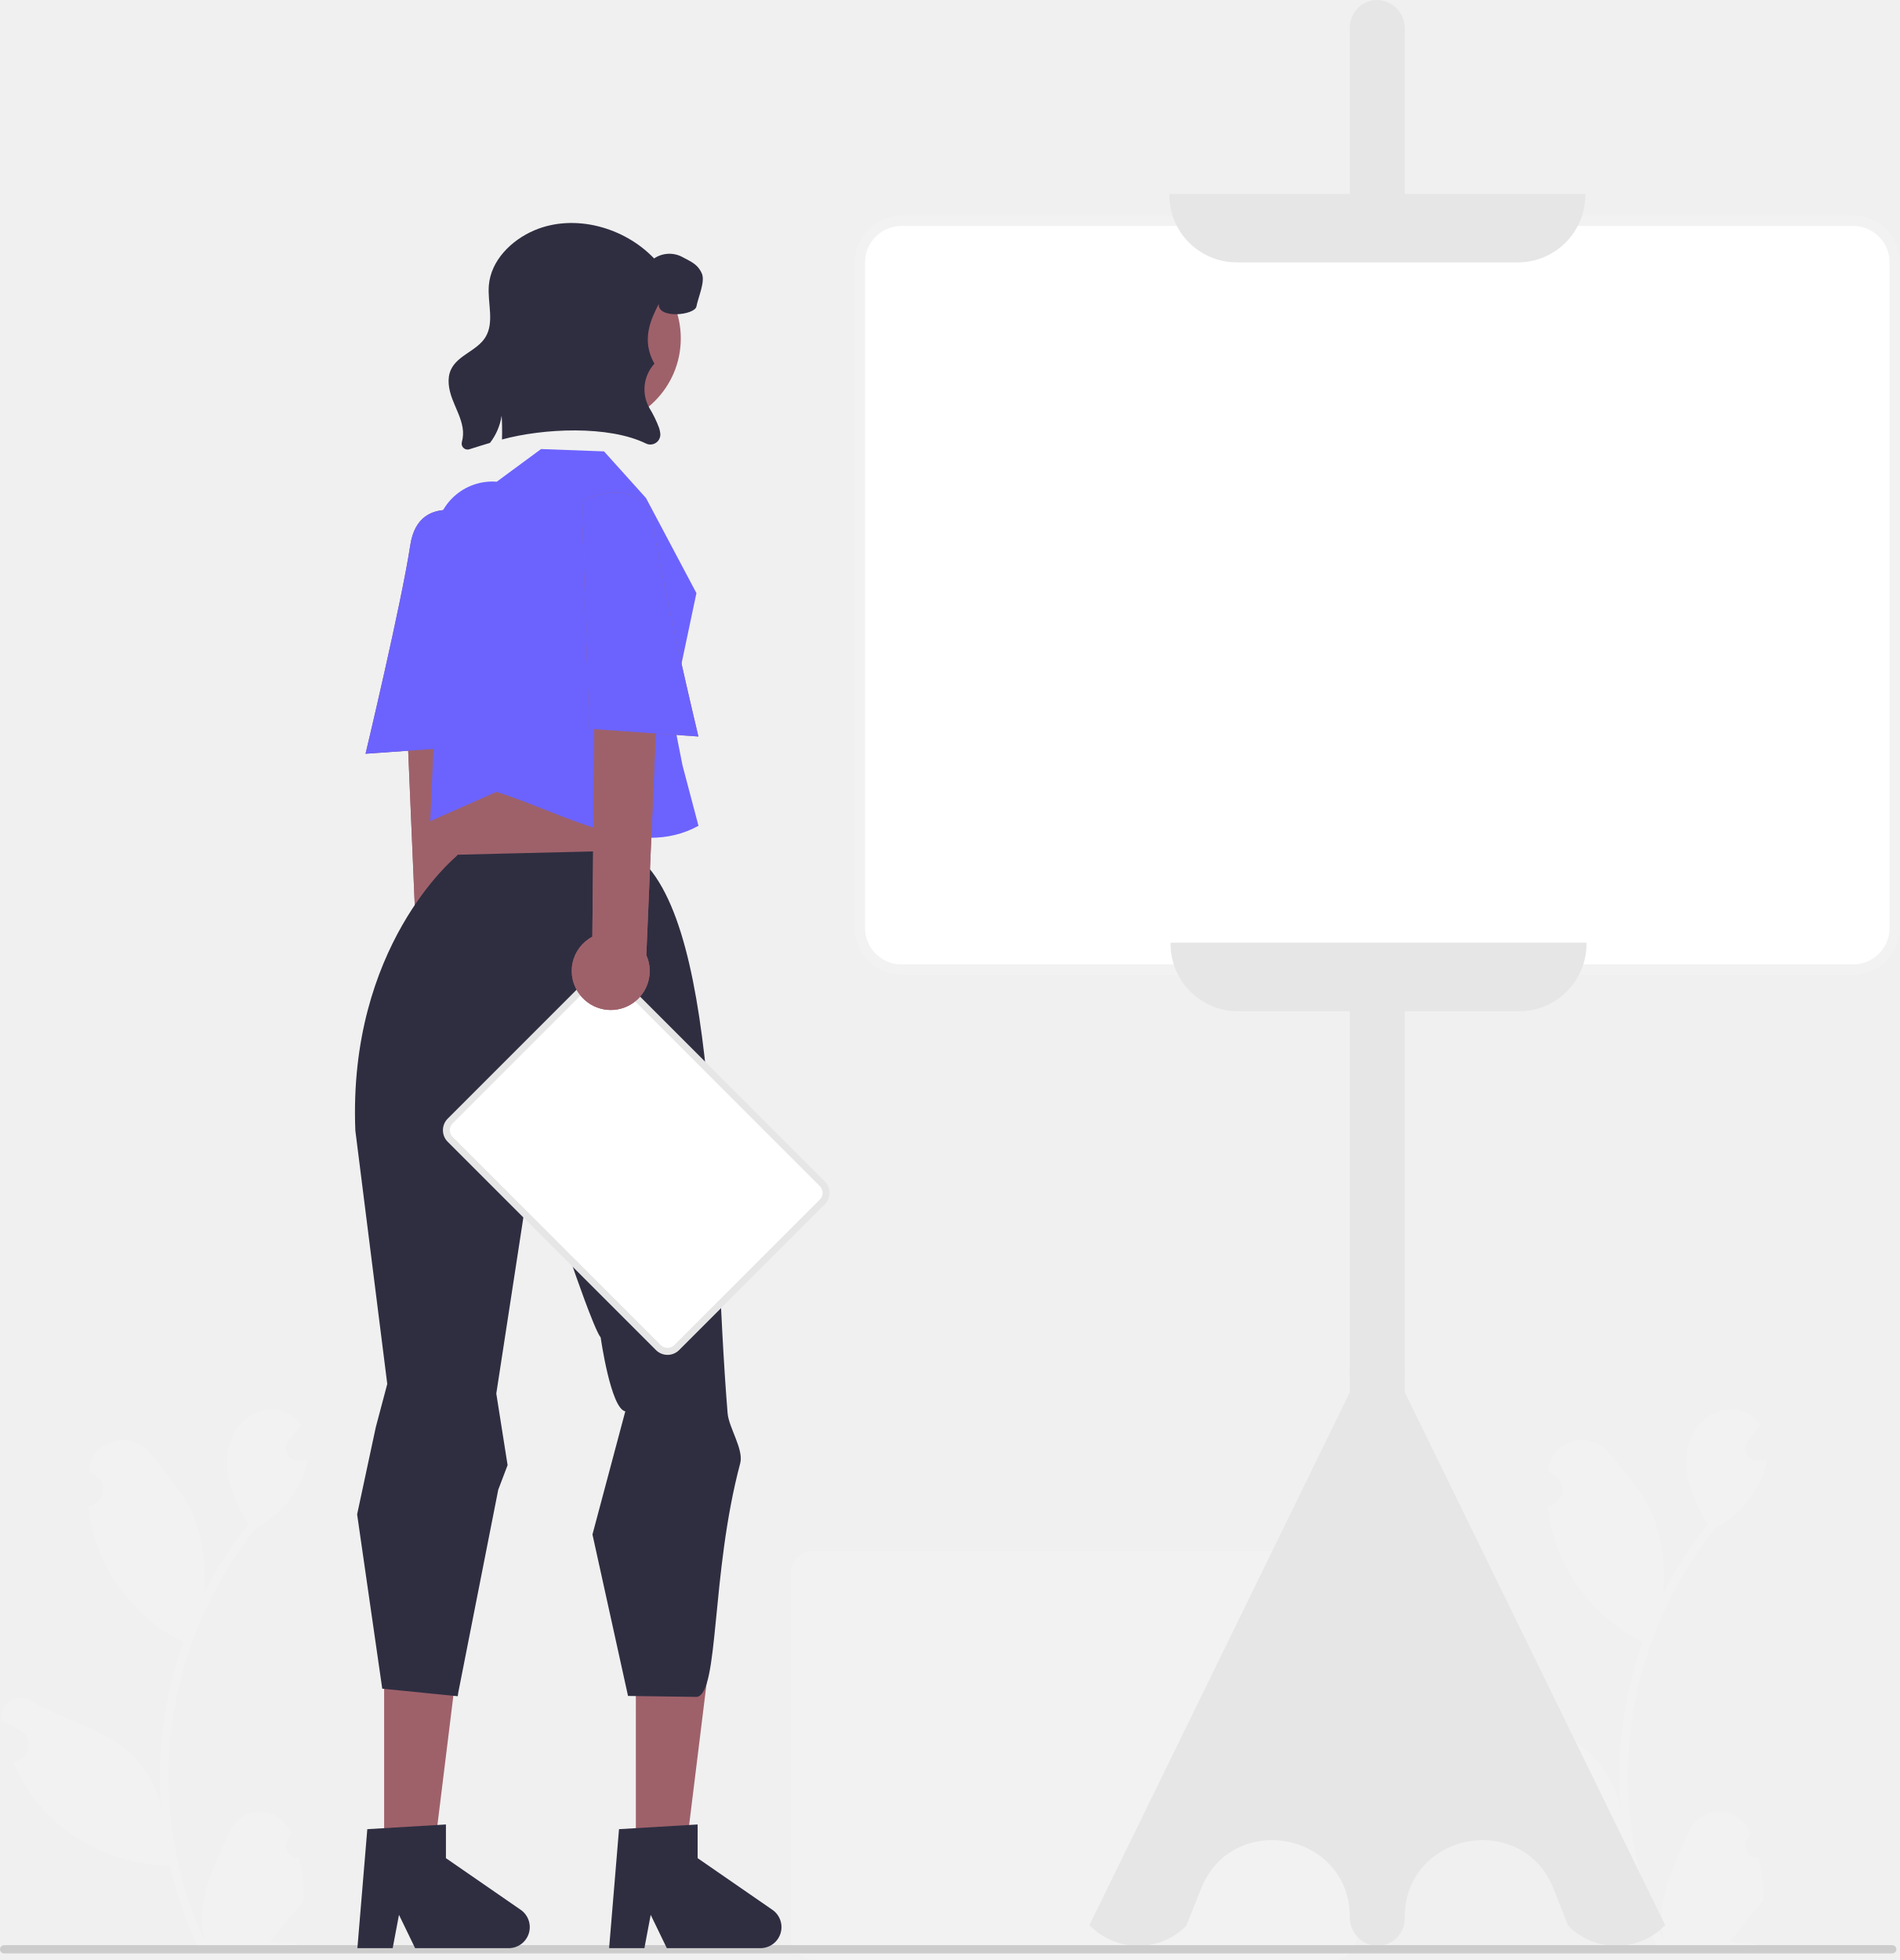
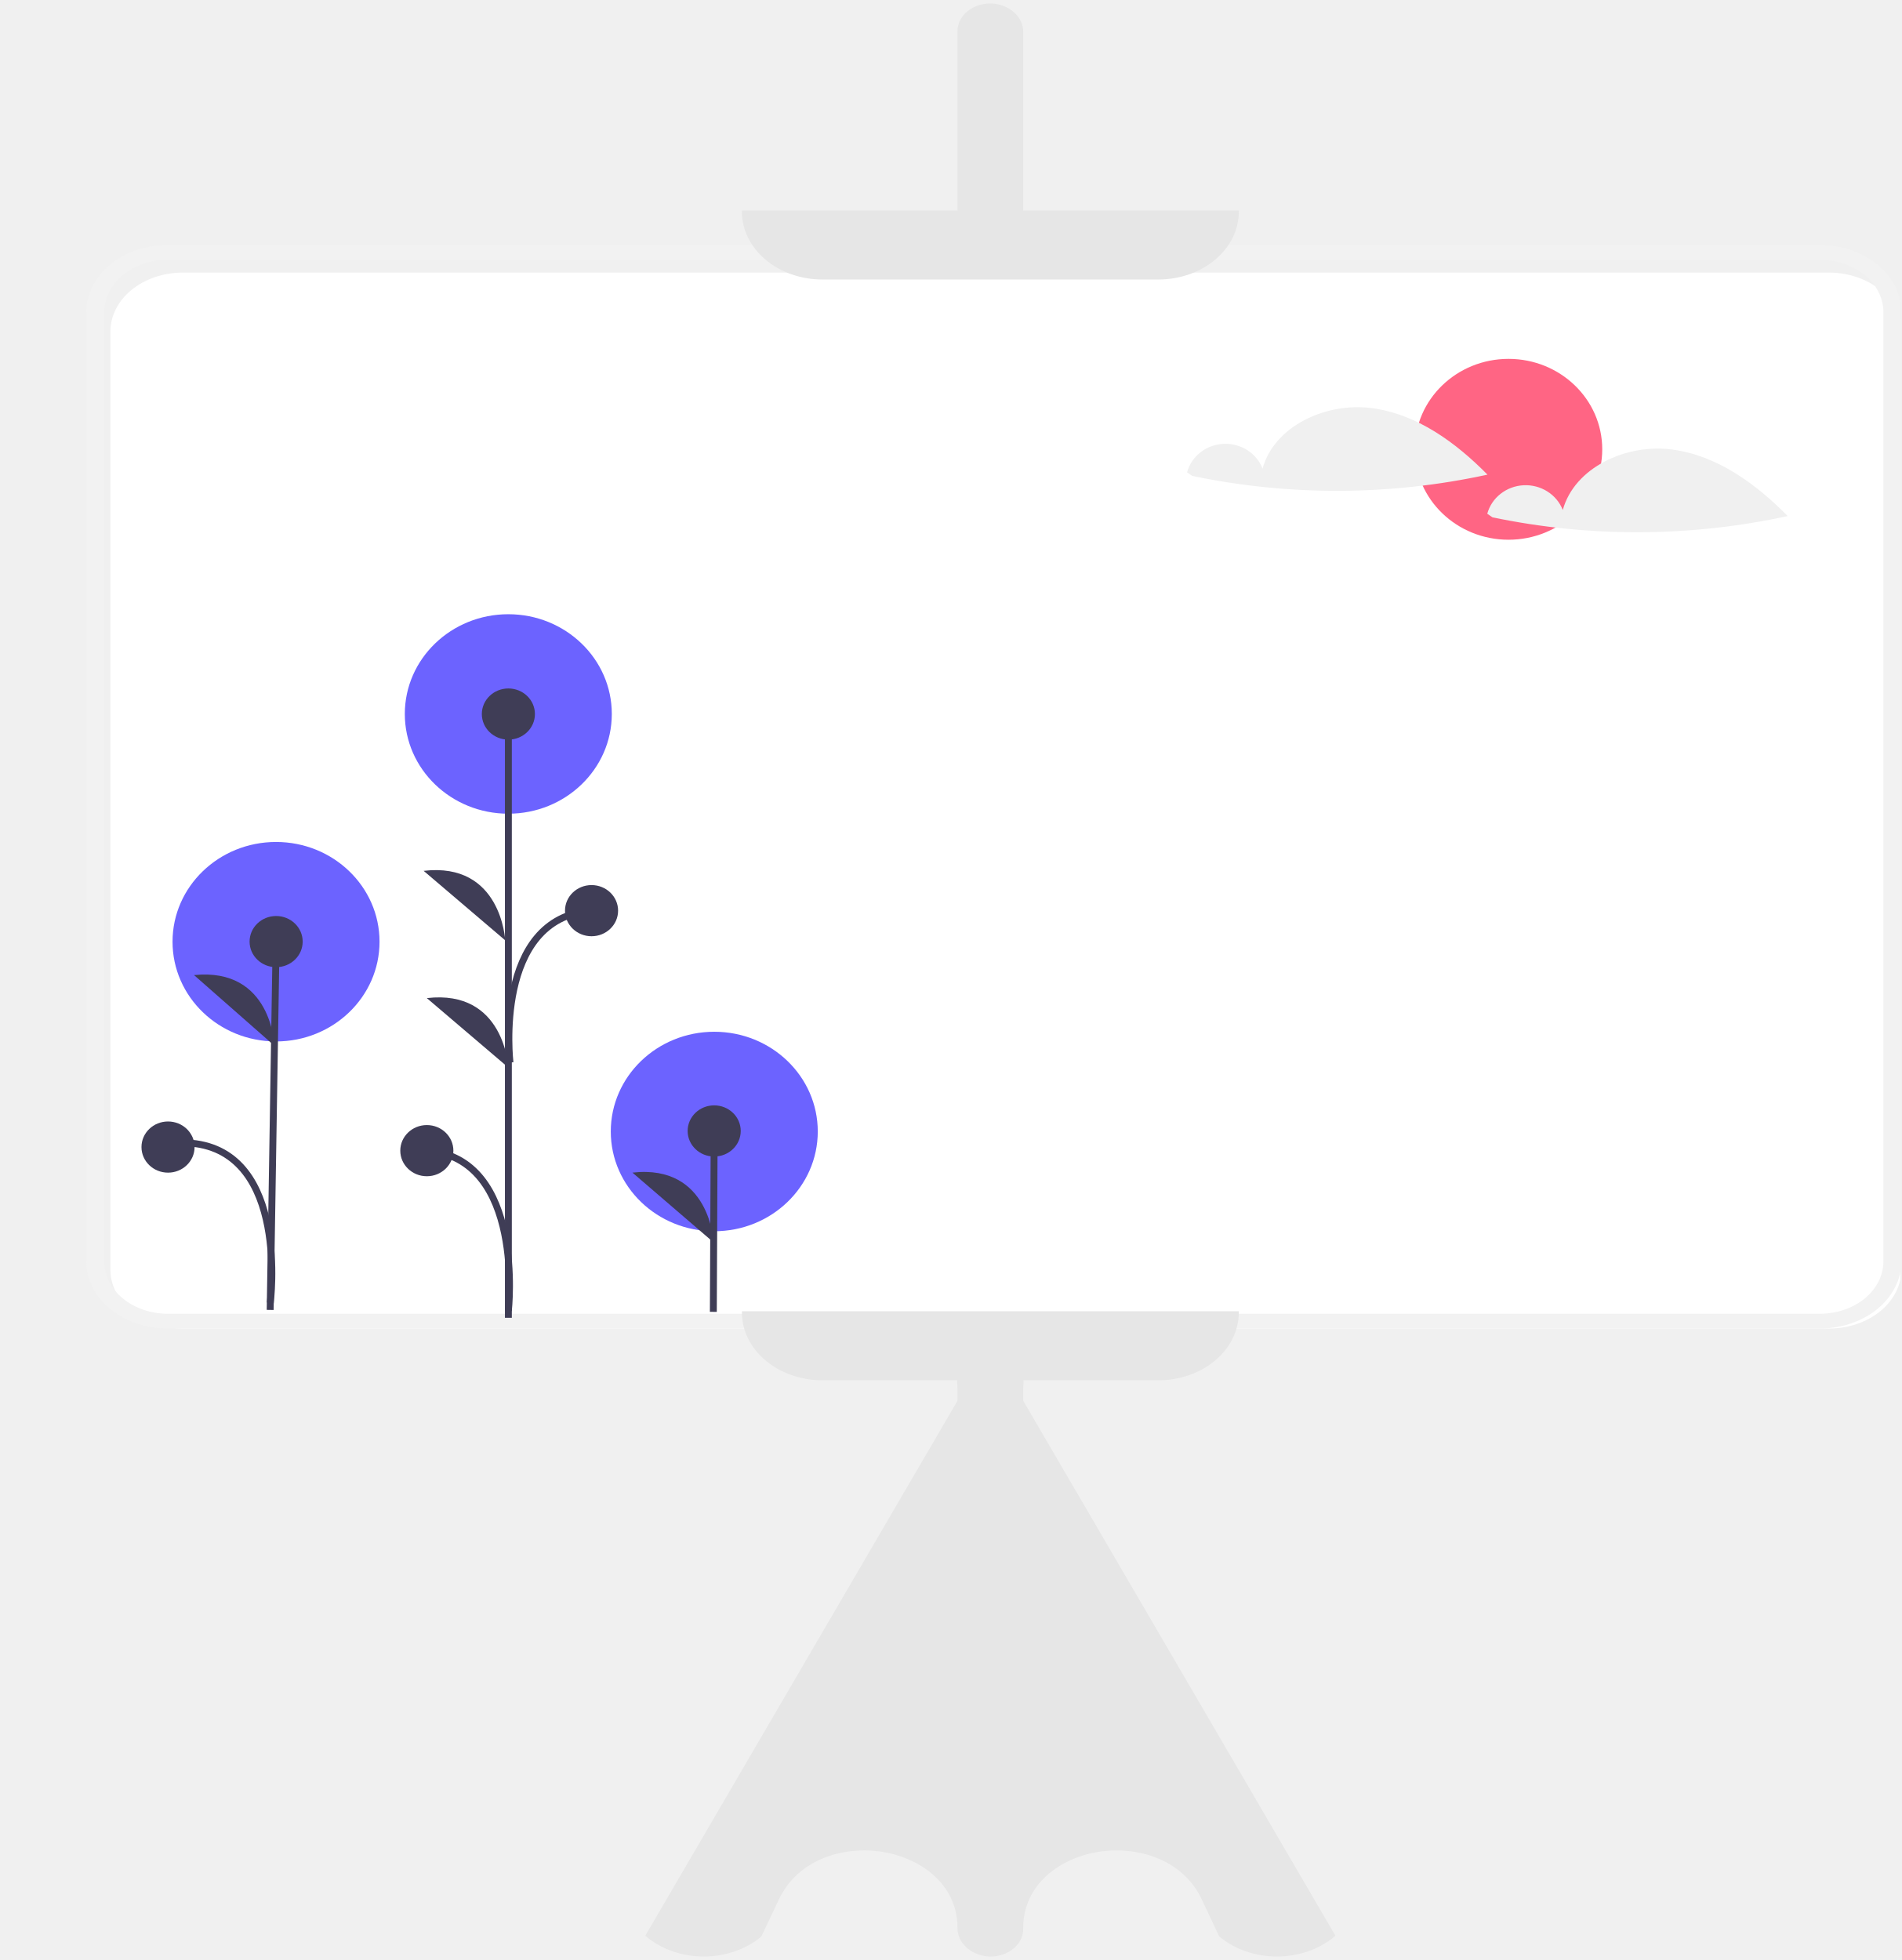
- <svg xmlns="http://www.w3.org/2000/svg" data-name="Layer 1" width="550.71" height="567.986" viewBox="0 0 550.71 567.986">
-   <path d="M711.247,733.993H560.521a6.616,6.616,0,0,1-6.609-6.608V622.005a6.616,6.616,0,0,1,6.609-6.609h150.725a6.616,6.616,0,0,1,6.608,6.609V727.385A6.616,6.616,0,0,1,711.247,733.993Z" transform="translate(-324.6448 -166.0071)" fill="#f2f2f2" />
-   <path d="M464.932,459.293a11.226,11.226,0,0,0-3.595-16.835l-.95-100.813-18.842,8.647,4.144,97.501A11.287,11.287,0,0,0,464.932,459.293Z" transform="translate(-324.6448 -166.0071)" fill="#9e616a" />
-   <path d="M464.424,316.121s-18.329-8.891-20.864,7.884-12.961,60.433-12.961,60.433l31.639-2.238Z" transform="translate(-324.6448 -166.0071)" fill="#9e616a" />
-   <path d="M464.932,459.293a11.226,11.226,0,0,0-3.595-16.835l-.95-100.813-18.842,8.647,4.144,97.501A11.287,11.287,0,0,0,464.932,459.293Z" transform="translate(-324.6448 -166.0071)" fill="#9e616a" />
-   <path d="M464.424,316.121s-18.329-8.891-20.864,7.884-12.961,60.433-12.961,60.433l31.639-2.238Z" transform="translate(-324.6448 -166.0071)" fill="#6c63ff" />
-   <path d="M411.353,704.466a3.613,3.613,0,0,1-2.619-6.263c.091-.362.156-.622.248-.984q-.049-.118-.098-.236a9.703,9.703,0,0,0-17.898.067c-2.927,7.051-6.654,14.113-7.572,21.568a28.705,28.705,0,0,0,.504,9.872,115.086,115.086,0,0,1-10.469-47.799,111.08,111.08,0,0,1,.689-12.392q.571-5.06,1.584-10.047a116.419,116.419,0,0,1,23.087-49.342,30.983,30.983,0,0,0,12.886-13.369,23.634,23.634,0,0,0,2.149-6.458c-.627.082-1.265.134-1.892.175-.195.01-.401.021-.597.031l-.074.003a3.58,3.58,0,0,1-2.94-5.832q.406-.5.813-.999c.411-.514.833-1.018,1.244-1.532a1.784,1.784,0,0,0,.134-.154c.473-.586.946-1.162,1.419-1.748a10.352,10.352,0,0,0-3.394-3.28c-4.741-2.777-11.281-.854-14.706,3.435-3.435,4.288-4.083,10.304-2.89,15.662a41.485,41.485,0,0,0,5.738,12.793c-.257.329-.525.648-.782.977a117.171,117.171,0,0,0-12.23,19.375,48.709,48.709,0,0,0-2.908-22.624c-2.783-6.715-8.001-12.37-12.595-18.175-5.519-6.973-16.835-3.93-17.807,4.909q-.014.128-.028.257,1.024.577,2.004,1.226a4.901,4.901,0,0,1-1.976,8.919l-.1.015a48.767,48.767,0,0,0,1.285,7.291A50.21,50.21,0,0,0,376.563,641.273c.401.206.792.411,1.193.607a119.598,119.598,0,0,0-6.438,30.296,113.435,113.435,0,0,0,.082,18.315l-.031-.216a29.974,29.974,0,0,0-10.232-17.308c-7.874-6.469-18.999-8.851-27.494-14.05a5.625,5.625,0,0,0-8.616,5.473q.017.114.035.227a32.926,32.926,0,0,1,3.692,1.779q1.024.578,2.004,1.226a4.901,4.901,0,0,1-1.976,8.919l-.1.015c-.072.01-.134.021-.206.031a48.808,48.808,0,0,0,8.978,14.058A50.254,50.254,0,0,0,373.9,706.637h.01a119.563,119.563,0,0,0,8.032,23.447h28.692c.103-.319.195-.648.288-.967a32.599,32.599,0,0,1-7.939-.473c2.129-2.612,4.257-5.245,6.386-7.857a1.781,1.781,0,0,0,.134-.154c1.08-1.337,2.17-2.663,3.25-4l.001-.002a47.75,47.75,0,0,0-1.399-12.164Z" transform="translate(-324.6448 -166.0071)" fill="#f2f2f2" />
-   <path d="M834.353,704.466a3.613,3.613,0,0,1-2.619-6.263c.091-.362.156-.622.248-.984q-.049-.118-.098-.236a9.703,9.703,0,0,0-17.898.067c-2.927,7.051-6.654,14.113-7.572,21.568a28.705,28.705,0,0,0,.504,9.872,115.086,115.086,0,0,1-10.469-47.799,111.08,111.08,0,0,1,.689-12.392q.571-5.06,1.584-10.047a116.419,116.419,0,0,1,23.087-49.342,30.983,30.983,0,0,0,12.886-13.369,23.634,23.634,0,0,0,2.149-6.458c-.627.082-1.265.134-1.892.175-.195.01-.401.021-.597.031l-.074.003a3.58,3.58,0,0,1-2.94-5.832q.406-.5.813-.999c.411-.514.833-1.018,1.244-1.532a1.784,1.784,0,0,0,.134-.154c.473-.586.946-1.162,1.419-1.748a10.352,10.352,0,0,0-3.394-3.28c-4.741-2.777-11.281-.854-14.706,3.435-3.435,4.288-4.083,10.304-2.89,15.662a41.485,41.485,0,0,0,5.738,12.793c-.257.329-.525.648-.782.977a117.171,117.171,0,0,0-12.23,19.375,48.709,48.709,0,0,0-2.908-22.624c-2.783-6.715-8.001-12.37-12.595-18.175-5.519-6.973-16.835-3.93-17.807,4.909q-.014.128-.028.257,1.024.577,2.004,1.226a4.901,4.901,0,0,1-1.976,8.919l-.1.015a48.767,48.767,0,0,0,1.285,7.291A50.21,50.21,0,0,0,799.563,641.273c.401.206.792.411,1.193.607a119.598,119.598,0,0,0-6.438,30.296,113.435,113.435,0,0,0,.082,18.315l-.031-.216a29.974,29.974,0,0,0-10.232-17.308c-7.874-6.469-18.999-8.851-27.494-14.05a5.625,5.625,0,0,0-8.616,5.473q.017.114.035.227a32.926,32.926,0,0,1,3.692,1.779q1.024.578,2.004,1.226a4.901,4.901,0,0,1-1.976,8.919l-.1.015c-.072.01-.134.021-.206.031a48.808,48.808,0,0,0,8.978,14.058A50.254,50.254,0,0,0,796.9,706.637h.01a119.563,119.563,0,0,0,8.032,23.447h28.692c.103-.319.195-.648.288-.967a32.599,32.599,0,0,1-7.939-.473c2.129-2.612,4.257-5.245,6.386-7.857a1.781,1.781,0,0,0,.134-.154c1.08-1.337,2.17-2.663,3.25-4l.001-.002a47.75,47.75,0,0,0-1.399-12.164Z" transform="translate(-324.6448 -166.0071)" fill="#f2f2f2" />
-   <path d="M723.864,729.896c-.083,0-.165-.002-.248-.004a8.169,8.169,0,0,1-7.702-8.255c0-12.795-9.14-20.259-18.197-21.98-9.058-1.72-20.298,1.871-24.989,13.776l-4.265,10.707a19.672,19.672,0,0,1-27.787,0l-.252-.252.157-.321,75.334-154.134v-3.777a19.488,19.488,0,0,1,.002-3.5l-.002-388.203a7.946,7.946,0,0,1,8.19-7.943,8.169,8.169,0,0,1,7.703,8.255v387.936a19.489,19.489,0,0,1-.002,3.5l.002,3.731,75.491,154.456-.252.252a19.672,19.672,0,0,1-27.787,0l-.112-.17-4.153-10.537c-4.691-11.904-15.93-15.493-24.989-13.776-9.058,1.721-18.197,9.185-18.197,21.98v.312a7.947,7.947,0,0,1-7.943,7.946Z" transform="translate(-324.6448 -166.0071)" fill="#e6e6e6" />
-   <path d="M861.763,446.993H585.96A12.106,12.106,0,0,1,573.867,434.901v-192.828A12.106,12.106,0,0,1,585.96,229.98H861.763a12.106,12.106,0,0,1,12.092,12.093v192.828A12.106,12.106,0,0,1,861.763,446.993Z" transform="translate(-324.6448 -166.0071)" fill="#fff" />
-   <path d="M861.763,448.493H585.96a13.608,13.608,0,0,1-13.593-13.592V242.072a13.608,13.608,0,0,1,13.593-13.592H861.763a13.608,13.608,0,0,1,13.592,13.592V434.901A13.608,13.608,0,0,1,861.763,448.493ZM585.96,231.48a10.604,10.604,0,0,0-10.593,10.592V434.901a10.605,10.605,0,0,0,10.593,10.592H861.763a10.604,10.604,0,0,0,10.592-10.592V242.072a10.604,10.604,0,0,0-10.592-10.592Z" transform="translate(-324.6448 -166.0071)" fill="#f2f2f2" />
-   <path d="M764.64,242.036H683.083a19.525,19.525,0,0,1-19.503-19.503v-.355H784.143v.355A19.525,19.525,0,0,1,764.64,242.036Z" transform="translate(-324.6448 -166.0071)" fill="#e6e6e6" />
-   <path d="M764.994,459.049H683.437a19.525,19.525,0,0,1-19.503-19.503v-.355H784.497v.355A19.525,19.525,0,0,1,764.994,459.049Z" transform="translate(-324.6448 -166.0071)" fill="#e6e6e6" />
-   <path d="M874.315,730.889a1.186,1.186,0,0,1-1.19,1.19h-547.29a1.19,1.19,0,0,1,0-2.38h547.29A1.187,1.187,0,0,1,874.315,730.889Z" transform="translate(-324.6448 -166.0071)" fill="#ccc" />
-   <polygon points="184.306 537.181 198.722 537.181 205.58 481.575 184.303 481.576 184.306 537.181" fill="#9e616a" />
-   <path d="M504.069,696.077l22.789-1.36v9.764l21.666,14.963a6.099,6.099,0,0,1-3.466,11.118H517.927l-4.676-9.658-1.826,9.658H501.195Z" transform="translate(-324.6448 -166.0071)" fill="#2f2e41" />
-   <polygon points="135.277 227.892 133.865 234.622 132.664 259.447 180.908 252.915 184.613 224.169 179.492 215.755 135.277 227.892" fill="#9e616a" />
-   <polygon points="111.347 537.181 125.763 537.181 132.621 481.575 111.344 481.576 111.347 537.181" fill="#9e616a" />
-   <path d="M428.171,604.948l-.001-.149,5.396-25.192,3.328-12.541-9.249-73.429c-2.178-53.348,28.772-78.993,29.016-79.245l.671-.698,49.636-1.215c26.706,16.001,23.683,103.519,28.573,163.039.349,4.244,4.731,10.509,3.654,14.546-8.546,32.027-6.043,66.661-12.553,67.685l-19.961-.277-10.309-46.789,9.516-35.686c-4.221-.778-7.137-21.412-7.137-21.412-1.839-2.184-8.188-20.756-8.188-20.756l-8.466-51.41-13.601,88.424,3.276,20.744-2.711,7.133-11.608,58.886-.123.949L435.443,655.37Z" transform="translate(-324.6448 -166.0071)" fill="#2f2e41" />
-   <path d="M431.11,696.077l22.789-1.36v9.764l21.666,14.963a6.099,6.099,0,0,1-3.466,11.118H444.968l-4.676-9.658-1.826,9.658H428.236Z" transform="translate(-324.6448 -166.0071)" fill="#2f2e41" />
-   <path d="M499.723,296.813l12.168,13.52,14.615,27.547-7.179,33.968,3.139,15.94,4.635,17.522c-17.86,9.879-39.074-3.764-58.563-9.824l-19.176,8.472,1.014-23.322.52-58.76a16.469,16.469,0,0,1,17.732-16.275h0l12.844-9.464Z" transform="translate(-324.6448 -166.0071)" fill="#6c63ff" />
-   <circle cx="171.67" cy="98.072" r="25.657" fill="#9e616a" />
-   <path d="M526.506,254.82c-.452,2.514-11.253,3.727-10.928-.745-2.101,4.211-5.242,10.322-1.242,17.322a10.983,10.983,0,0,0-1.482,12.813,33.153,33.153,0,0,1,2.847,5.845,8.875,8.875,0,0,1,.325,1.515,2.898,2.898,0,0,1-4.124,2.974c-10.88-5.329-29.854-4.426-41.758-1.174q.119-3.473-.095-6.931a17.134,17.134,0,0,1-3.378,7.914c-2.038.603-4.036,1.229-5.971,1.848a1.715,1.715,0,0,1-2.181-2.094,9.647,9.647,0,0,0,.206-4.203c-.492-2.903-1.951-5.527-2.982-8.279s-1.618-5.916-.357-8.573c1.959-4.124,7.478-5.385,9.913-9.247,2.736-4.338.611-9.992,1.039-15.107.603-7.232,6.527-13.109,13.204-15.948,11.562-4.917,26.027-.935,34.695,8.153a7.938,7.938,0,0,1,8.303-.357c2.562,1.372,4.401,2.086,5.551,4.758C529.1,247.651,526.966,252.298,526.506,254.82Z" transform="translate(-324.6448 -166.0071)" fill="#2f2e41" />
-   <path d="M515.486,556.54l-60.365-60.365a3.747,3.747,0,0,1-0-5.293l42.204-42.204a3.747,3.747,0,0,1,5.293,0l60.365,60.365a3.747,3.747,0,0,1-0,5.293l-42.204,42.204A3.747,3.747,0,0,1,515.486,556.54Z" transform="translate(-324.6448 -166.0071)" fill="#fff" />
-   <path d="M518.133,558.633a4.71,4.71,0,0,1-3.354-1.387L454.414,496.882a4.746,4.746,0,0,1,0-6.707l42.204-42.204a4.746,4.746,0,0,1,6.708,0l60.364,60.364a4.746,4.746,0,0,1,0,6.707l-42.204,42.204A4.71,4.71,0,0,1,518.133,558.633ZM499.972,448.584a2.72,2.72,0,0,0-1.939.802l-42.205,42.204a2.747,2.747,0,0,0,0,3.879l60.365,60.364a2.815,2.815,0,0,0,3.879,0l42.204-42.204a2.747,2.747,0,0,0,0-3.879l-60.365-60.364A2.721,2.721,0,0,0,499.972,448.584Z" transform="translate(-324.6448 -166.0071)" fill="#e6e6e6" />
-   <path d="M492.742,454.293a11.226,11.226,0,0,1,3.595-16.835l.95-100.813,18.842,8.647-4.144,97.501A11.287,11.287,0,0,1,492.742,454.293Z" transform="translate(-324.6448 -166.0071)" fill="#9e616a" />
-   <path d="M493.249,311.121s18.329-8.891,20.864,7.884,12.961,60.433,12.961,60.433l-31.639-2.238Z" transform="translate(-324.6448 -166.0071)" fill="#9e616a" />
-   <path d="M492.742,454.293a11.226,11.226,0,0,1,3.595-16.835l.95-100.813,18.842,8.647-4.144,97.501A11.287,11.287,0,0,1,492.742,454.293Z" transform="translate(-324.6448 -166.0071)" fill="#9e616a" />
-   <path d="M493.249,311.121s18.329-8.891,20.864,7.884,12.961,60.433,12.961,60.433l-31.639-2.238Z" transform="translate(-324.6448 -166.0071)" fill="#6c63ff" />
+ <svg xmlns="http://www.w3.org/2000/svg" width="551" height="568" viewBox="0 0 551 568" fill="none">
+   <g clip-path="url(#clip0_1_2)">
+     <path d="M287.004 567C286.905 567 286.806 566.998 286.707 566.996C284.191 566.876 281.827 565.947 280.107 564.404C278.388 562.86 277.445 560.821 277.476 558.71C277.476 545.867 266.522 538.376 255.667 536.648C244.811 534.922 231.339 538.527 225.717 550.476L220.605 561.223C216.185 564.916 210.197 566.99 203.954 566.99C197.711 566.99 191.722 564.916 187.303 561.223L187 560.971L187.188 560.648L277.476 405.937V402.146C277.351 400.977 277.352 399.801 277.478 398.633L277.476 8.976C277.476 7.908 277.732 6.851 278.229 5.867C278.726 4.884 279.454 3.994 280.37 3.25C281.285 2.507 282.37 1.925 283.559 1.539C284.748 1.153 286.018 0.971 287.292 1.004C289.809 1.124 292.173 2.053 293.892 3.596C295.612 5.14 296.554 7.179 296.524 9.29V398.678C296.649 399.846 296.648 401.022 296.522 402.191L296.524 405.936L387 560.971L386.697 561.223C382.278 564.916 376.289 566.99 370.046 566.99C363.803 566.99 357.815 564.916 353.395 561.223L353.261 561.053L348.283 550.476C342.661 538.528 329.191 534.925 318.334 536.648C307.478 538.376 296.524 545.867 296.524 558.71V559.024C296.524 561.139 295.521 563.167 293.736 564.663C291.95 566.158 289.529 566.999 287.004 567L287.004 567Z" fill="#E6E6E6" />
+     <path d="M530.08 385H52.921C47.374 384.995 42.057 383.197 38.135 380C34.213 376.804 32.006 372.47 32 367.949V96.051C32.006 91.531 34.212 87.196 38.134 84C42.057 80.803 47.374 79.005 52.921 79H530.08C535.626 79.005 540.944 80.803 544.866 84C548.788 87.197 550.994 91.531 551 96.051V367.949C550.994 372.47 548.787 376.804 544.865 380C540.943 383.197 535.626 384.995 530.08 385Z" fill="white" />
+     <path d="M527.403 385H48.598C42.342 384.994 36.344 382.949 31.92 379.312C27.496 375.676 25.007 370.745 25 365.602V90.399C25.007 85.256 27.496 80.325 31.92 76.688C36.344 73.051 42.341 71.006 48.598 71H527.403C533.659 71.006 539.657 73.052 544.081 76.688C548.504 80.325 550.993 85.256 551 90.399V365.602C550.993 370.745 548.504 375.675 544.081 379.312C539.657 382.949 533.659 384.994 527.403 385V385ZM48.598 75.282C43.722 75.286 39.048 76.88 35.6 79.714C32.153 82.548 30.214 86.391 30.208 90.399V365.602C30.214 369.61 32.154 373.452 35.601 376.286C39.048 379.12 43.722 380.714 48.598 380.718H527.403C532.278 380.714 536.952 379.12 540.4 376.286C543.847 373.452 545.786 369.61 545.792 365.602V90.399C545.786 86.391 543.847 82.548 540.4 79.714C536.953 76.88 532.279 75.286 527.403 75.282H48.598Z" fill="#F2F2F2" />
+     <path d="M335.706 81H238.294C232.118 80.994 226.197 78.923 221.83 75.24C217.463 71.558 215.007 66.565 215 61.357V61H359V61.357C358.993 66.565 356.537 71.558 352.17 75.24C347.803 78.923 341.882 80.994 335.706 81Z" fill="#E6E6E6" />
+     <path d="M335.706 400H238.294C232.118 399.994 226.197 397.923 221.83 394.24C217.463 390.558 215.007 385.565 215 380.357V380H359V380.357C358.993 385.565 356.537 390.558 352.17 394.24C347.803 397.923 341.882 399.994 335.706 400V400Z" fill="#E6E6E6" />
+     <path d="M437.159 156.414C452.159 156.414 464.319 144.681 464.319 130.207C464.319 115.733 452.159 104 437.159 104C422.16 104 410 115.733 410 130.207C410 144.681 422.16 156.414 437.159 156.414Z" fill="#FF6584" />
+     <path d="M397.485 118.261C384.322 116.544 369.295 123.409 365.884 135.795C365.024 133.593 363.461 131.712 361.42 130.423C359.38 129.134 356.967 128.504 354.532 128.624C352.096 128.745 349.763 129.61 347.87 131.094C345.977 132.577 344.622 134.603 344 136.879L345.507 137.92C373.714 143.806 402.913 143.679 431.063 137.547C421.907 128.262 410.648 119.977 397.485 118.261Z" fill="#F0F0F0" />
+     <path d="M484.485 130.261C471.322 128.544 456.295 135.409 452.884 147.795C452.024 145.593 450.461 143.712 448.42 142.423C446.38 141.134 443.967 140.504 441.532 140.624C439.096 140.745 436.763 141.61 434.87 143.094C432.977 144.577 431.622 146.603 431 148.879L432.507 149.92C460.714 155.806 489.913 155.679 518.063 149.547C508.907 140.262 497.648 131.977 484.485 130.261Z" fill="#F0F0F0" />
+     <path d="M206.992 356.807C223.557 356.807 236.985 343.867 236.985 327.904C236.985 311.941 223.557 299 206.992 299C190.428 299 177 311.941 177 327.904C177 343.867 190.428 356.807 206.992 356.807Z" fill="#6C63FF" />
+     <path d="M206.721 380.174L206.965 327.745" stroke="#3F3D56" stroke-width="2" stroke-miterlimit="10" />
+     <path d="M206.966 335.159C211.216 335.159 214.66 331.839 214.66 327.745C214.66 323.65 211.216 320.33 206.966 320.33C202.717 320.33 199.273 323.65 199.273 327.745C199.273 331.839 202.717 335.159 206.966 335.159Z" fill="#3F3D56" />
+     <path d="M206.815 360.058C206.815 360.058 205.823 337.272 183.279 339.822Z" fill="#3F3D56" />
+     <path d="M147.305 235.807C163.87 235.807 177.298 222.867 177.298 206.904C177.298 190.941 163.87 178 147.305 178C130.741 178 117.313 190.941 117.313 206.904C117.313 222.867 130.741 235.807 147.305 235.807Z" fill="#6C63FF" />
+     <path d="M147.324 381.892V207.01" stroke="#3F3D56" stroke-width="2" stroke-miterlimit="10" />
+     <path d="M147.324 214.341C151.573 214.341 155.018 211.022 155.018 206.927C155.018 202.832 151.573 199.513 147.324 199.513C143.075 199.513 139.63 202.832 139.63 206.927C139.63 211.022 143.075 214.341 147.324 214.341Z" fill="#3F3D56" />
+     <path d="M123.694 340.87C127.943 340.87 131.387 337.55 131.387 333.455C131.387 329.361 127.943 326.041 123.694 326.041C119.445 326.041 116 329.361 116 333.455C116 337.55 119.445 340.87 123.694 340.87Z" fill="#3F3D56" />
+     <path d="M146.4 272.5C146.4 272.5 145.301 249.719 122.769 252.367Z" fill="#3F3D56" />
+     <path d="M147.324 309.382C147.324 309.382 146.225 286.601 123.694 289.249Z" fill="#3F3D56" />
+     <path d="M147.324 379.854C147.324 379.854 152.27 335.574 123.694 333.455" stroke="#3F3D56" stroke-width="2" stroke-miterlimit="10" />
+     <path d="M171.427 271.32C175.676 271.32 179.12 268.001 179.12 263.906C179.12 259.811 175.676 256.492 171.427 256.492C167.178 256.492 163.733 259.811 163.733 263.906C163.733 268.001 167.178 271.32 171.427 271.32Z" fill="#3F3D56" />
+     <path d="M147.796 307.943C147.796 307.943 142.85 266.024 171.427 263.906" stroke="#3F3D56" stroke-width="2" stroke-miterlimit="10" />
+     <path d="M48.694 339.829C52.943 339.829 56.387 336.509 56.387 332.414C56.387 328.32 52.943 325 48.694 325C44.445 325 41 328.32 41 332.414C41 336.509 44.445 339.829 48.694 339.829Z" fill="#3F3D56" />
+     <path d="M79.992 301.807C96.557 301.807 109.985 288.867 109.985 272.904C109.985 256.941 96.557 244 79.992 244C63.428 244 50 256.941 50 272.904C50 288.867 63.428 301.807 79.992 301.807Z" fill="#6C63FF" />
+     <path d="M78.294 379.609L80.02 272.872" stroke="#3F3D56" stroke-width="2" stroke-miterlimit="10" />
+     <path d="M80.02 280.286C84.269 280.286 87.714 276.967 87.714 272.872C87.714 268.777 84.269 265.457 80.02 265.457C75.771 265.457 72.327 268.777 72.327 272.872C72.327 276.967 75.771 280.286 80.02 280.286Z" fill="#3F3D56" />
+     <path d="M79.532 303.063C79.532 303.063 78.802 280.269 56.23 282.578Z" fill="#3F3D56" />
+     <path d="M78.327 377.571C78.327 377.571 83.981 333.842 55.442 331.295" stroke="#3F3D56" stroke-width="2" stroke-miterlimit="10" />
+   </g>
+   <defs>
+     <clipPath id="clip0_1_2">
+       <rect width="550.71" height="567.986" fill="white" />
+     </clipPath>
+   </defs>
</svg>
